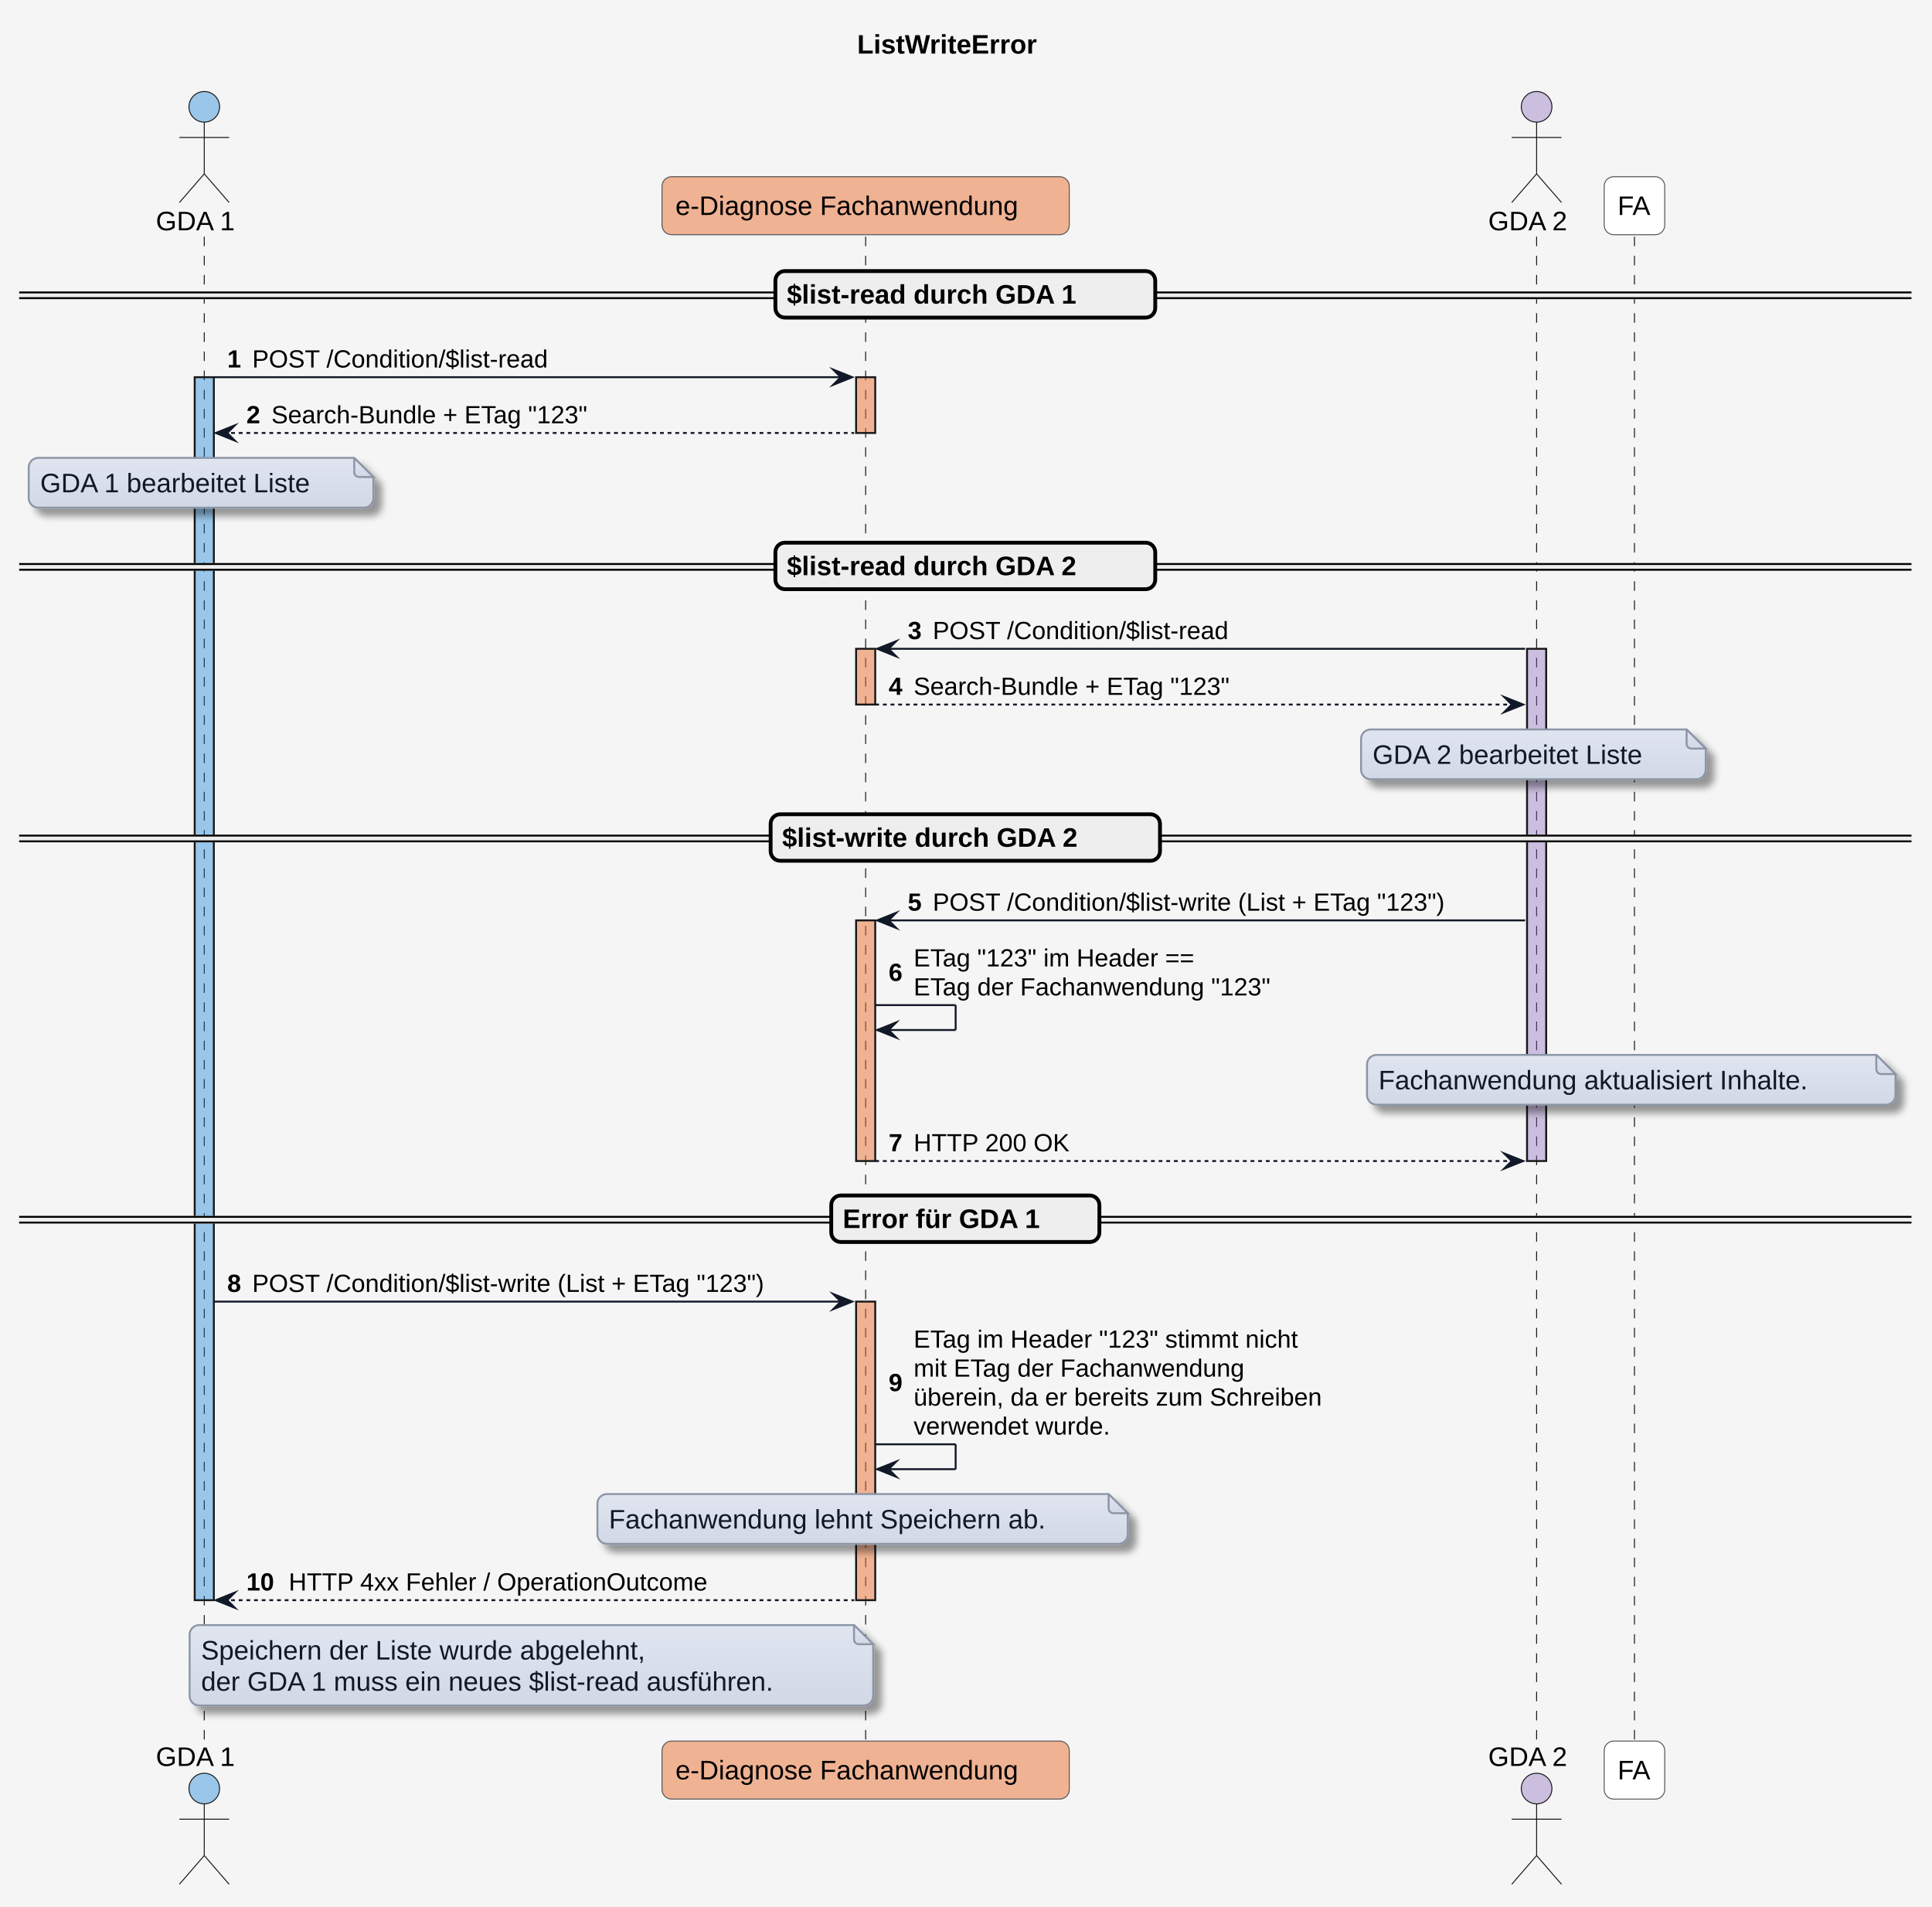
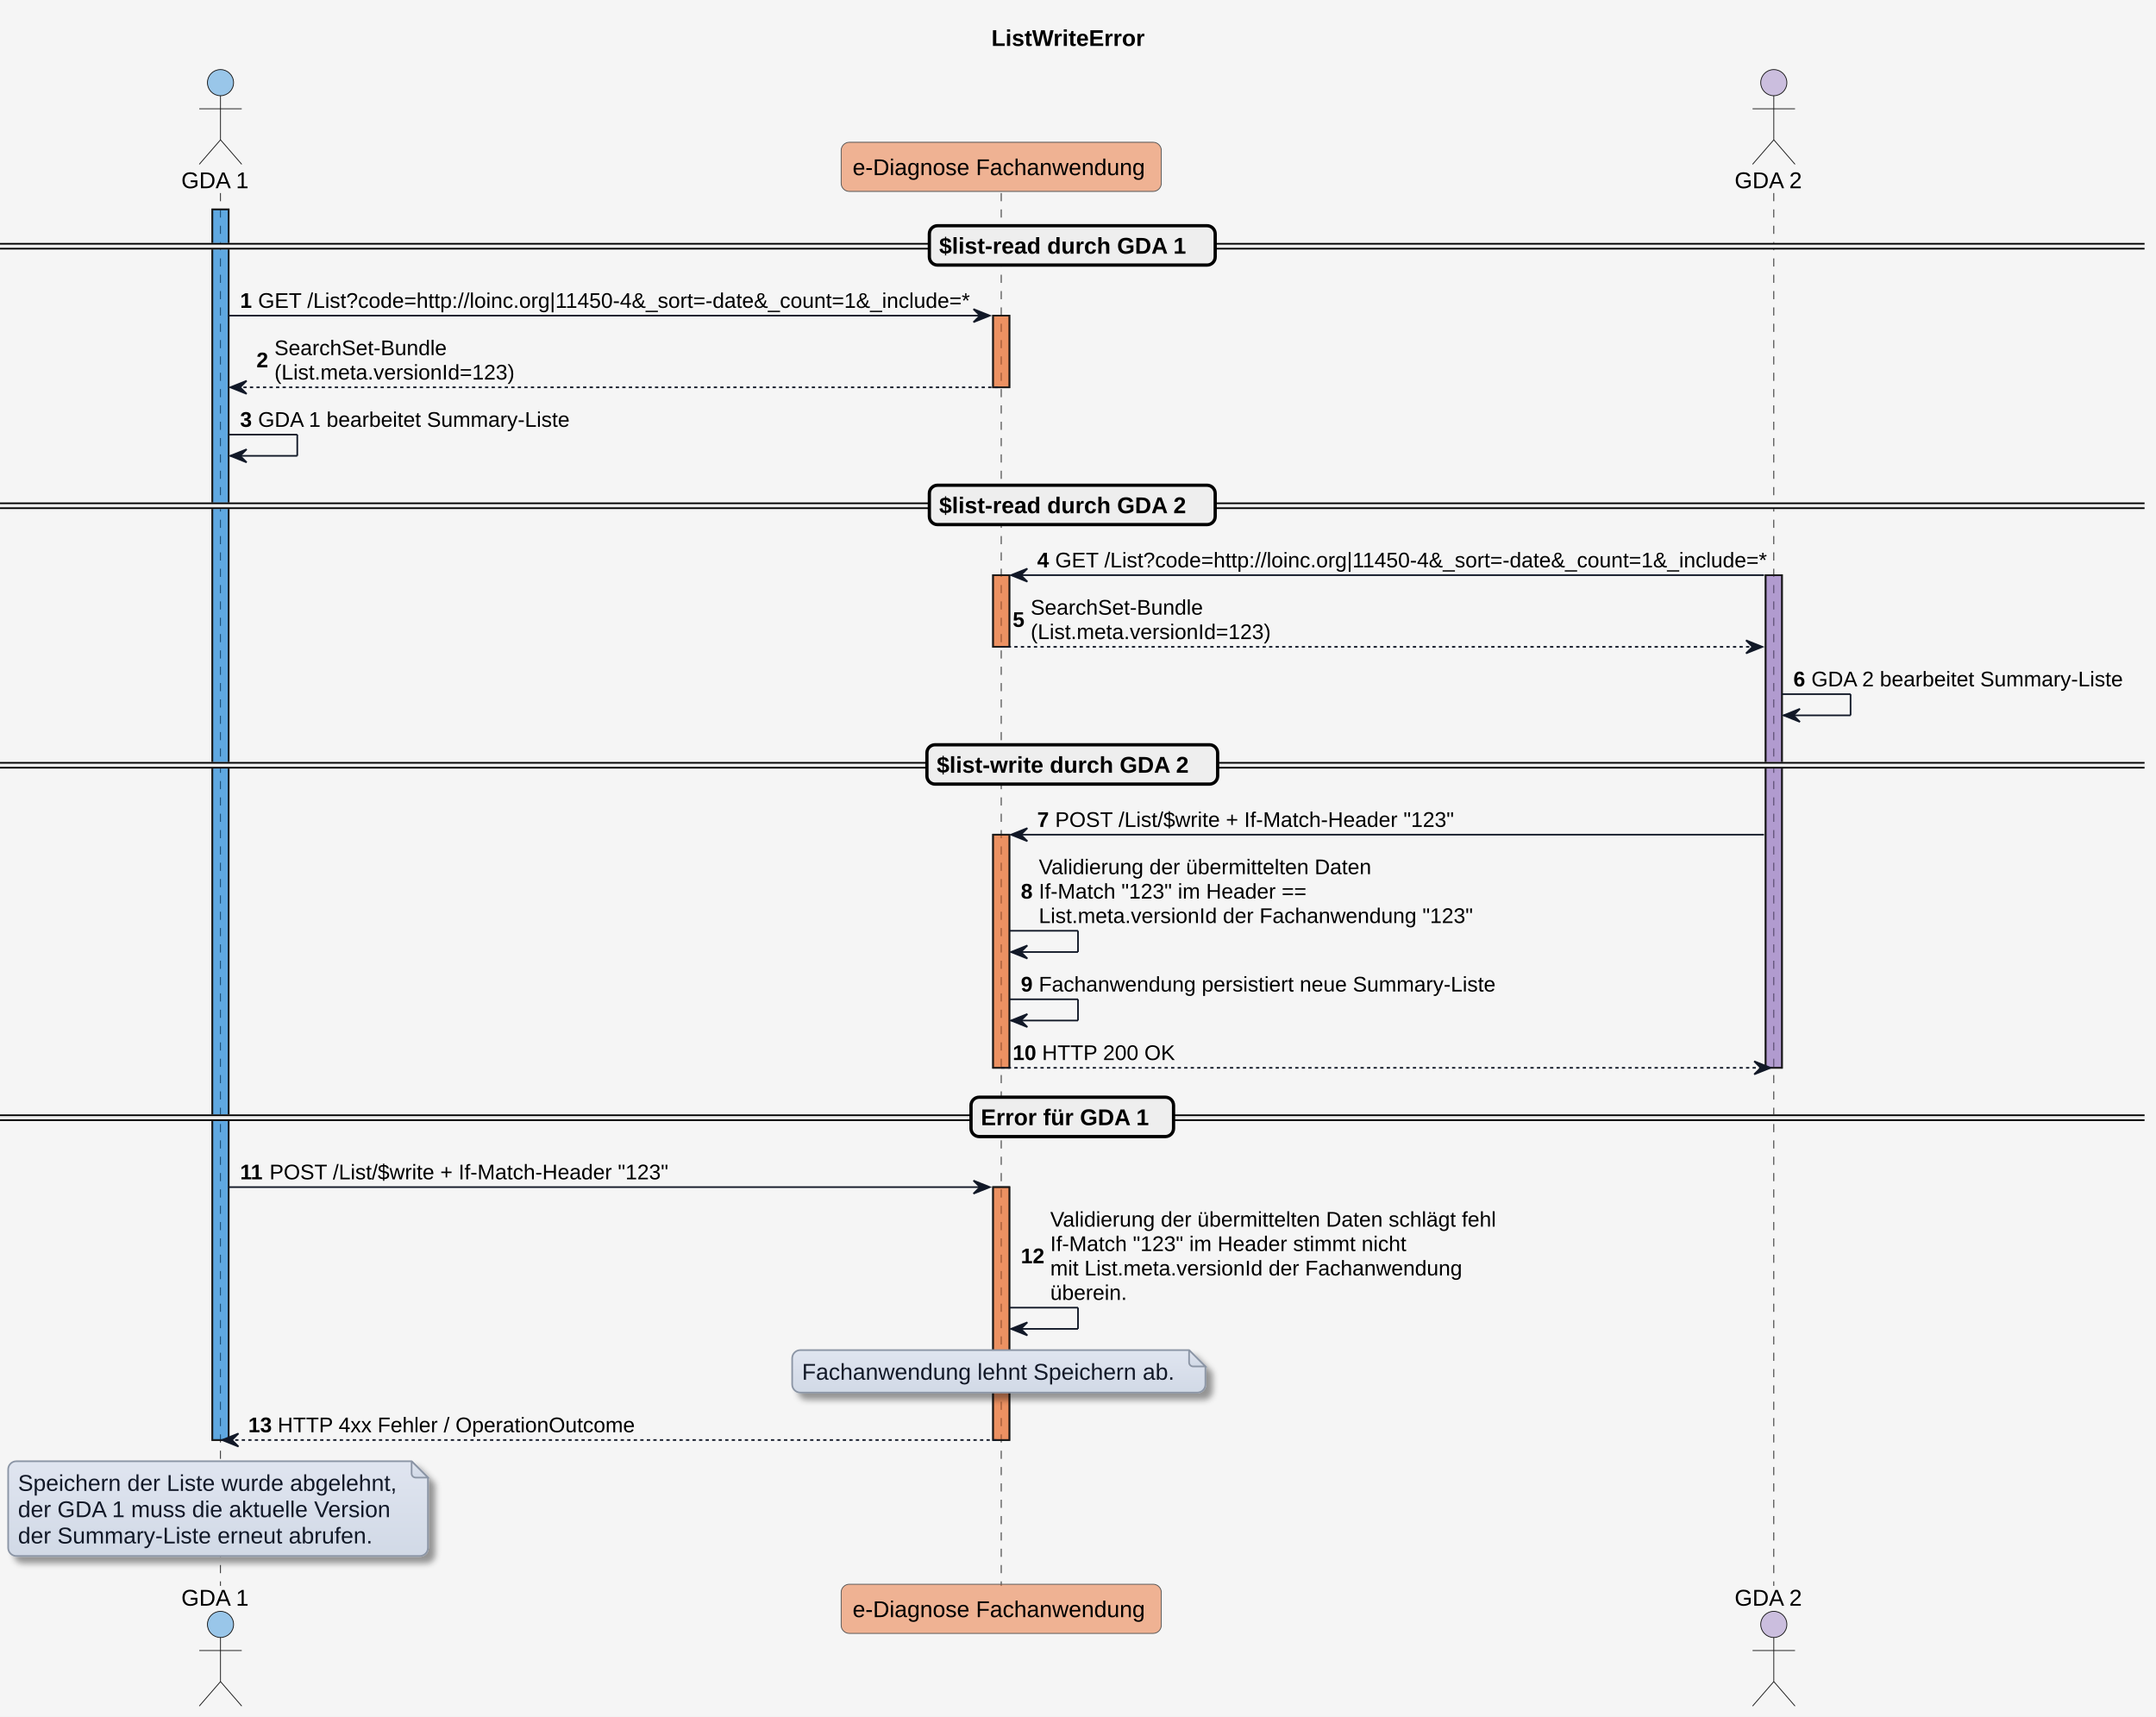
- <svg xmlns="http://www.w3.org/2000/svg" version="1.1" data-diagram-type="SEQUENCE" style="width:1009px;height:996px;background:#F5F5F5;" width="1009px" height="996px" viewBox="0 0 1009 996" zoomAndPan="magnify" preserveAspectRatio="none" contentStyleType="text/css">
+ <svg xmlns="http://www.w3.org/2000/svg" contentStyleType="text/css" height="1051px" preserveAspectRatio="none" style="width:1320px;height:1051px;background:#F5F5F5;" version="1.1" viewBox="0 0 1320 1051" width="1320px" zoomAndPan="magnify">
  <defs>
-     <linearGradient x1="50%" y1="0%" x2="50%" y2="100%" id="gnydzn1xvhxpm0">
-       <stop stop-color="#E0E5F0" offset="0%" />
-       <stop stop-color="#D1D9E6" offset="100%" />
+     <linearGradient id="g11po397wtuvz10" x1="50%" x2="50%" y1="0%" y2="100%">
+       <stop offset="0%" stop-color="#E0E5F0" />
+       <stop offset="100%" stop-color="#D1D9E6" />
    </linearGradient>
-     <filter id="fnydzn1xvhxpm" x="-1" y="-1" width="300%" height="300%">
-       <feGaussianBlur result="blurOut" stdDeviation="2" />
-       <feColorMatrix type="matrix" in="blurOut" result="blurOut2" values="0 0 0 0 0 0 0 0 0 0 0 0 0 0 0 0 0 0 .4 0" />
-       <feOffset result="blurOut3" in="blurOut2" dx="4" dy="4" />
+     <filter height="300%" id="f11po397wtuvz1" width="300%" x="-1" y="-1">
+       <feGaussianBlur result="blurOut" stdDeviation="2.0" />
+       <feColorMatrix in="blurOut" result="blurOut2" type="matrix" values="0 0 0 0 0 0 0 0 0 0 0 0 0 0 0 0 0 0 .4 0" />
+       <feOffset dx="4.0" dy="4.0" in="blurOut2" result="blurOut3" />
      <feBlend in="SourceGraphic" in2="blurOut3" mode="normal" />
    </filter>
  </defs>
-   <g font-family="sans-serif" lengthAdjust="spacing">
-     <rect x="0" y="0" width="1009" height="996" fill="#F5F5F5" style="stroke:none;" />
-     <g class="title" data-source-line="1">
-       <text x="447.655" y="27.995" fill="#000" font-size="14" textLength="111.973" font-weight="700" font-family="'Arial'">ListWriteError</text>
-     </g>
-     <g>
-       <rect x="103.183" y="123.594" width="8" height="785.828" fill="#000" fill-opacity="0" />
-       <line x1="106.683" y1="123.594" x2="106.683" y2="909.422" style="stroke:#181818;stroke-width:0.5;stroke-dasharray:5,5;" />
-     </g>
-     <g>
-       <rect x="101.683" y="197.023" width="10" height="638.805" fill="#0078D4" fill-opacity="0.376" style="stroke:#181818;stroke-width:1;" />
-     </g>
-     <g>
-       <rect x="448.596" y="123.594" width="8" height="785.828" fill="#000" fill-opacity="0" />
-       <line x1="452.096" y1="123.594" x2="452.096" y2="909.422" style="stroke:#181818;stroke-width:0.5;stroke-dasharray:5,5;" />
-     </g>
-     <g>
-       <rect x="447.096" y="197.023" width="10" height="29.133" fill="#E97132" fill-opacity="0.502" style="stroke:#181818;stroke-width:1;" />
-     </g>
-     <g>
-       <rect x="447.096" y="338.883" width="10" height="29.133" fill="#E97132" fill-opacity="0.502" style="stroke:#181818;stroke-width:1;" />
-     </g>
-     <g>
-       <rect x="447.096" y="480.742" width="10" height="125.695" fill="#E97132" fill-opacity="0.502" style="stroke:#181818;stroke-width:1;" />
-     </g>
-     <g>
-       <rect x="447.096" y="679.867" width="10" height="155.961" fill="#E97132" fill-opacity="0.502" style="stroke:#181818;stroke-width:1;" />
-     </g>
-     <g>
-       <rect x="799.008" y="123.594" width="8" height="785.828" fill="#000" fill-opacity="0" />
-       <line x1="802.508" y1="123.594" x2="802.508" y2="909.422" style="stroke:#181818;stroke-width:0.5;stroke-dasharray:5,5;" />
-     </g>
-     <g>
-       <rect x="797.508" y="338.883" width="10" height="267.555" fill="#8764B8" fill-opacity="0.376" style="stroke:#181818;stroke-width:1;" />
-     </g>
-     <g>
-       <rect x="850.105" y="123.594" width="8" height="785.828" fill="#000" fill-opacity="0" />
-       <line x1="853.605" y1="123.594" x2="853.605" y2="909.422" style="stroke:#181818;stroke-width:0.5;stroke-dasharray:5,5;" />
-     </g>
-     <text x="81.401" y="120.292" fill="#000" font-size="14" textLength="44.563" font-family="'Arial'">GDA 1</text>
-     <ellipse cx="106.683" cy="55.797" rx="8" ry="8" fill="#0078D4" fill-opacity="0.376" style="stroke:#181818;stroke-width:0.5;" />
-     <path d="M106.683,63.797 L106.683,90.797 M93.683,71.797 L119.683,71.797 M106.683,90.797 L93.683,105.797 M106.683,90.797 L119.683,105.797" style="stroke:#181818;stroke-width:0.5;" fill="none" />
-     <rect x="345.742" y="92.297" width="212.707" height="30.297" fill="#E97132" fill-opacity="0.502" style="stroke:#555;stroke-width:0.5;" rx="5" ry="5" />
-     <text x="352.742" y="112.292" fill="#000" font-size="14" textLength="198.707" font-family="'Arial'">e-Diagnose Fachanwendung</text>
-     <text x="777.227" y="120.292" fill="#000" font-size="14" textLength="44.563" font-family="'Arial'">GDA 2</text>
-     <ellipse cx="802.508" cy="55.797" rx="8" ry="8" fill="#8764B8" fill-opacity="0.376" style="stroke:#181818;stroke-width:0.5;" />
-     <path d="M802.508,63.797 L802.508,90.797 M789.508,71.797 L815.508,71.797 M802.508,90.797 L789.508,105.797 M802.508,90.797 L815.508,105.797" style="stroke:#181818;stroke-width:0.5;" fill="none" />
-     <rect x="837.79" y="92.297" width="31.63" height="30.297" fill="#FFF" style="stroke:#555;stroke-width:0.5;" rx="5" ry="5" />
-     <text x="844.79" y="112.292" fill="#000" font-size="14" textLength="17.63" font-family="'Arial'">FA</text>
-     <text x="81.401" y="922.417" fill="#000" font-size="14" textLength="44.563" font-family="'Arial'">GDA 1</text>
-     <ellipse cx="106.683" cy="934.219" rx="8" ry="8" fill="#0078D4" fill-opacity="0.376" style="stroke:#181818;stroke-width:0.5;" />
-     <path d="M106.683,942.219 L106.683,969.219 M93.683,950.219 L119.683,950.219 M106.683,969.219 L93.683,984.219 M106.683,969.219 L119.683,984.219" style="stroke:#181818;stroke-width:0.5;" fill="none" />
-     <rect x="345.742" y="909.422" width="212.707" height="30.297" fill="#E97132" fill-opacity="0.502" style="stroke:#555;stroke-width:0.5;" rx="5" ry="5" />
-     <text x="352.742" y="929.417" fill="#000" font-size="14" textLength="198.707" font-family="'Arial'">e-Diagnose Fachanwendung</text>
-     <text x="777.227" y="922.417" fill="#000" font-size="14" textLength="44.563" font-family="'Arial'">GDA 2</text>
-     <ellipse cx="802.508" cy="934.219" rx="8" ry="8" fill="#8764B8" fill-opacity="0.376" style="stroke:#181818;stroke-width:0.5;" />
-     <path d="M802.508,942.219 L802.508,969.219 M789.508,950.219 L815.508,950.219 M802.508,969.219 L789.508,984.219 M802.508,969.219 L815.508,984.219" style="stroke:#181818;stroke-width:0.5;" fill="none" />
-     <rect x="837.79" y="909.422" width="31.63" height="30.297" fill="#FFF" style="stroke:#555;stroke-width:0.5;" rx="5" ry="5" />
-     <text x="844.79" y="929.417" fill="#000" font-size="14" textLength="17.63" font-family="'Arial'">FA</text>
-     <rect x="10" y="152.742" width="988.283" height="3" fill="#EEE" style="stroke:#EEE;stroke-width:1;" rx="5" ry="5" />
-     <line x1="10" y1="152.742" x2="998.283" y2="152.742" style="stroke:#000;stroke-width:1;" />
-     <line x1="10" y1="155.742" x2="998.283" y2="155.742" style="stroke:#000;stroke-width:1;" />
-     <rect x="404.949" y="141.594" width="198.386" height="24.297" fill="#EEE" style="stroke:#000;stroke-width:2;" rx="5" ry="5" />
-     <text x="410.949" y="158.589" fill="#000" font-size="14" textLength="179.512" font-weight="700" font-family="'Arial'">$list-read durch GDA 1</text>
-     <polygon points="435.096,193.023,445.096,197.023,435.096,201.023,439.096,197.023" fill="#111827" style="stroke:#111827;stroke-width:1;stroke-linejoin:miter;stroke-miterlimit:10;" />
-     <line x1="111.683" y1="197.023" x2="441.096" y2="197.023" style="stroke:#111827;stroke-width:1;" />
-     <text x="118.683" y="191.958" fill="#000" font-size="13" font-weight="700" font-family="'Arial'">1</text>
-     <text x="131.729" y="191.958" fill="#000" font-size="13" textLength="170.809" font-family="'Arial'">POST /Condition/$list-read</text>
-     <polygon points="122.683,222.156,112.683,226.156,122.683,230.156,118.683,226.156" fill="#111827" style="stroke:#111827;stroke-width:1;stroke-linejoin:miter;stroke-miterlimit:10;" />
-     <line x1="116.683" y1="226.156" x2="446.096" y2="226.156" style="stroke:#111827;stroke-width:1;stroke-dasharray:2,2;" />
-     <text x="128.683" y="221.09" fill="#000" font-size="13" font-weight="700" font-family="'Arial'">2</text>
-     <text x="141.729" y="221.09" fill="#000" font-size="13" textLength="187.332" font-family="'Arial'">Search-Bundle + ETag "123"</text>
-     <path d="M15,244.156 L15,260.156 A5,5 0 0 0 20,265.156 L190,265.156 A5,5 0 0 0 195,260.156 L195,249.156 L185,239.156 L20,239.156 A5,5 0 0 0 15,244.156" style="stroke:#8B95A5;stroke-width:1;" fill="url(#gnydzn1xvhxpm0)" filter="url(#fnydzn1xvhxpm)" />
-     <path d="M185,239.156 L185,246.656 A2.5,2.5 0 0 0 187.5,249.156 L195,249.156 L185,239.156" style="stroke:#8B95A5;stroke-width:1;" fill="url(#gnydzn1xvhxpm0)" />
-     <text x="21" y="257.151" fill="#111827" font-size="14" textLength="159.366" font-family="'Arial'">GDA 1 bearbeitet Liste</text>
-     <rect x="10" y="294.602" width="988.283" height="3" fill="#EEE" style="stroke:#EEE;stroke-width:1;" rx="5" ry="5" />
-     <line x1="10" y1="294.602" x2="998.283" y2="294.602" style="stroke:#000;stroke-width:1;" />
-     <line x1="10" y1="297.602" x2="998.283" y2="297.602" style="stroke:#000;stroke-width:1;" />
-     <rect x="404.949" y="283.453" width="198.386" height="24.297" fill="#EEE" style="stroke:#000;stroke-width:2;" rx="5" ry="5" />
-     <text x="410.949" y="300.448" fill="#000" font-size="14" textLength="179.512" font-weight="700" font-family="'Arial'">$list-read durch GDA 2</text>
-     <polygon points="468.096,334.883,458.096,338.883,468.096,342.883,464.096,338.883" fill="#111827" style="stroke:#111827;stroke-width:1;stroke-linejoin:miter;stroke-miterlimit:10;" />
-     <line x1="462.096" y1="338.883" x2="796.508" y2="338.883" style="stroke:#111827;stroke-width:1;" />
-     <text x="474.096" y="333.817" fill="#000" font-size="13" font-weight="700" font-family="'Arial'">3</text>
-     <text x="487.141" y="333.817" fill="#000" font-size="13" textLength="170.809" font-family="'Arial'">POST /Condition/$list-read</text>
-     <polygon points="785.508,364.016,795.508,368.016,785.508,372.016,789.508,368.016" fill="#111827" style="stroke:#111827;stroke-width:1;stroke-linejoin:miter;stroke-miterlimit:10;" />
-     <line x1="457.096" y1="368.016" x2="791.508" y2="368.016" style="stroke:#111827;stroke-width:1;stroke-dasharray:2,2;" />
-     <text x="464.096" y="362.95" fill="#000" font-size="13" font-weight="700" font-family="'Arial'">4</text>
-     <text x="477.141" y="362.95" fill="#000" font-size="13" textLength="187.332" font-family="'Arial'">Search-Bundle + ETag "123"</text>
-     <path d="M710.825,386.016 L710.825,402.016 A5,5 0 0 0 715.825,407.016 L885.825,407.016 A5,5 0 0 0 890.825,402.016 L890.825,391.016 L880.825,381.016 L715.825,381.016 A5,5 0 0 0 710.825,386.016" style="stroke:#8B95A5;stroke-width:1;" fill="url(#gnydzn1xvhxpm0)" filter="url(#fnydzn1xvhxpm)" />
-     <path d="M880.825,381.016 L880.825,388.516 A2.5,2.5 0 0 0 883.325,391.016 L890.825,391.016 L880.825,381.016" style="stroke:#8B95A5;stroke-width:1;" fill="url(#gnydzn1xvhxpm0)" />
-     <text x="716.825" y="399.011" fill="#111827" font-size="14" textLength="159.366" font-family="'Arial'">GDA 2 bearbeitet Liste</text>
-     <rect x="10" y="436.461" width="988.283" height="3" fill="#EEE" style="stroke:#EEE;stroke-width:1;" rx="5" ry="5" />
-     <line x1="10" y1="436.461" x2="998.283" y2="436.461" style="stroke:#000;stroke-width:1;" />
-     <line x1="10" y1="439.461" x2="998.283" y2="439.461" style="stroke:#000;stroke-width:1;" />
-     <rect x="402.471" y="425.313" width="203.342" height="24.297" fill="#EEE" style="stroke:#000;stroke-width:2;" rx="5" ry="5" />
-     <text x="408.471" y="442.308" fill="#000" font-size="14" textLength="184.468" font-weight="700" font-family="'Arial'">$list-write durch GDA 2</text>
-     <polygon points="468.096,476.742,458.096,480.742,468.096,484.742,464.096,480.742" fill="#111827" style="stroke:#111827;stroke-width:1;stroke-linejoin:miter;stroke-miterlimit:10;" />
-     <line x1="462.096" y1="480.742" x2="796.508" y2="480.742" style="stroke:#111827;stroke-width:1;" />
-     <text x="474.096" y="475.676" fill="#000" font-size="13" font-weight="700" font-family="'Arial'">5</text>
-     <text x="487.141" y="475.676" fill="#000" font-size="13" textLength="303.367" font-family="'Arial'">POST /Condition/$list-write (List + ETag "123")</text>
-     <line x1="457.096" y1="525.008" x2="499.096" y2="525.008" style="stroke:#111827;stroke-width:1;" />
-     <line x1="499.096" y1="525.008" x2="499.096" y2="538.008" style="stroke:#111827;stroke-width:1;" />
-     <line x1="458.096" y1="538.008" x2="499.096" y2="538.008" style="stroke:#111827;stroke-width:1;" />
-     <polygon points="468.096,534.008,458.096,538.008,468.096,542.008,464.096,538.008" fill="#111827" style="stroke:#111827;stroke-width:1;stroke-linejoin:miter;stroke-miterlimit:10;" />
-     <text x="464.096" y="512.375" fill="#000" font-size="13" font-weight="700" font-family="'Arial'">6</text>
-     <text x="477.141" y="504.809" fill="#000" font-size="13" textLength="171.069" font-family="'Arial'">ETag "123" im Header ==</text>
-     <text x="477.141" y="519.942" fill="#000" font-size="13" textLength="210.025" font-family="'Arial'">ETag der Fachanwendung "123"</text>
-     <path d="M713.927,556.008 L713.927,572.008 A5,5 0 0 0 718.927,577.008 L984.927,577.008 A5,5 0 0 0 989.927,572.008 L989.927,561.008 L979.927,551.008 L718.927,551.008 A5,5 0 0 0 713.927,556.008" style="stroke:#8B95A5;stroke-width:1;" fill="url(#gnydzn1xvhxpm0)" filter="url(#fnydzn1xvhxpm)" />
-     <path d="M979.927,551.008 L979.927,558.508 A2.5,2.5 0 0 0 982.427,561.008 L989.927,561.008 L979.927,551.008" style="stroke:#8B95A5;stroke-width:1;" fill="url(#gnydzn1xvhxpm0)" />
-     <text x="719.927" y="569.003" fill="#111827" font-size="14" textLength="255.356" font-family="'Arial'">Fachanwendung aktualisiert Inhalte.</text>
-     <polygon points="785.508,602.438,795.508,606.438,785.508,610.438,789.508,606.438" fill="#111827" style="stroke:#111827;stroke-width:1;stroke-linejoin:miter;stroke-miterlimit:10;" />
-     <line x1="457.096" y1="606.438" x2="791.508" y2="606.438" style="stroke:#111827;stroke-width:1;stroke-dasharray:2,2;" />
-     <text x="464.096" y="601.372" fill="#000" font-size="13" font-weight="700" font-family="'Arial'">7</text>
-     <text x="477.141" y="601.372" fill="#000" font-size="13" textLength="85.332" font-family="'Arial'">HTTP 200 OK</text>
-     <rect x="10" y="635.586" width="988.283" height="3" fill="#EEE" style="stroke:#EEE;stroke-width:1;" rx="5" ry="5" />
-     <line x1="10" y1="635.586" x2="998.283" y2="635.586" style="stroke:#000;stroke-width:1;" />
-     <line x1="10" y1="638.586" x2="998.283" y2="638.586" style="stroke:#000;stroke-width:1;" />
-     <rect x="434.121" y="624.438" width="140.041" height="24.297" fill="#EEE" style="stroke:#000;stroke-width:2;" rx="5" ry="5" />
-     <text x="440.121" y="641.433" fill="#000" font-size="14" textLength="121.167" font-weight="700" font-family="'Arial'">Error für GDA 1</text>
-     <polygon points="435.096,675.867,445.096,679.867,435.096,683.867,439.096,679.867" fill="#111827" style="stroke:#111827;stroke-width:1;stroke-linejoin:miter;stroke-miterlimit:10;" />
-     <line x1="111.683" y1="679.867" x2="441.096" y2="679.867" style="stroke:#111827;stroke-width:1;" />
-     <text x="118.683" y="674.801" fill="#000" font-size="13" font-weight="700" font-family="'Arial'">8</text>
-     <text x="131.729" y="674.801" fill="#000" font-size="13" textLength="303.367" font-family="'Arial'">POST /Condition/$list-write (List + ETag "123")</text>
-     <line x1="457.096" y1="754.398" x2="499.096" y2="754.398" style="stroke:#111827;stroke-width:1;" />
-     <line x1="499.096" y1="754.398" x2="499.096" y2="767.398" style="stroke:#111827;stroke-width:1;" />
-     <line x1="458.096" y1="767.398" x2="499.096" y2="767.398" style="stroke:#111827;stroke-width:1;" />
-     <polygon points="468.096,763.398,458.096,767.398,468.096,771.398,464.096,767.398" fill="#111827" style="stroke:#111827;stroke-width:1;stroke-linejoin:miter;stroke-miterlimit:10;" />
-     <text x="464.096" y="726.633" fill="#000" font-size="13" font-weight="700" font-family="'Arial'">9</text>
-     <text x="477.141" y="703.934" fill="#000" font-size="13" textLength="231.658" font-family="'Arial'">ETag im Header "123" stimmt nicht</text>
-     <text x="477.141" y="719.067" fill="#000" font-size="13" textLength="194.625" font-family="'Arial'">mit ETag der Fachanwendung</text>
-     <text x="477.141" y="734.2" fill="#000" font-size="13" textLength="241.922" font-family="'Arial'">überein, da er bereits zum Schreiben</text>
-     <text x="477.141" y="749.333" fill="#000" font-size="13" textLength="117.984" font-family="'Arial'">verwendet wurde.</text>
-     <path d="M311.994,785.398 L311.994,801.398 A5,5 0 0 0 316.994,806.398 L583.994,806.398 A5,5 0 0 0 588.994,801.398 L588.994,790.398 L578.994,780.398 L316.994,780.398 A5,5 0 0 0 311.994,785.398" style="stroke:#8B95A5;stroke-width:1;" fill="url(#gnydzn1xvhxpm0)" filter="url(#fnydzn1xvhxpm)" />
-     <path d="M578.994,780.398 L578.994,787.898 A2.5,2.5 0 0 0 581.494,790.398 L588.994,790.398 L578.994,780.398" style="stroke:#8B95A5;stroke-width:1;" fill="url(#gnydzn1xvhxpm0)" />
-     <text x="317.994" y="798.394" fill="#111827" font-size="14" textLength="256.204" font-family="'Arial'">Fachanwendung lehnt Speichern ab.</text>
-     <polygon points="122.683,831.828,112.683,835.828,122.683,839.828,118.683,835.828" fill="#111827" style="stroke:#111827;stroke-width:1;stroke-linejoin:miter;stroke-miterlimit:10;" />
-     <line x1="116.683" y1="835.828" x2="446.096" y2="835.828" style="stroke:#111827;stroke-width:1;stroke-dasharray:2,2;" />
-     <text x="128.683" y="830.762" fill="#000" font-size="13" textLength="18.091" font-weight="700" font-family="'Arial'">10</text>
-     <text x="150.774" y="830.762" fill="#000" font-size="13" textLength="242.76" font-family="'Arial'">HTTP 4xx Fehler / OperationOutcome</text>
-     <path d="M99.024,853.828 L99.024,885.828 A5,5 0 0 0 104.024,890.828 L451.024,890.828 A5,5 0 0 0 456.024,885.828 L456.024,858.828 L446.024,848.828 L104.024,848.828 A5,5 0 0 0 99.024,853.828" style="stroke:#8B95A5;stroke-width:1;" fill="url(#gnydzn1xvhxpm0)" filter="url(#fnydzn1xvhxpm)" />
-     <path d="M446.024,848.828 L446.024,856.328 A2.5,2.5 0 0 0 448.524,858.828 L456.024,858.828 L446.024,848.828" style="stroke:#8B95A5;stroke-width:1;" fill="url(#gnydzn1xvhxpm0)" />
-     <text x="105.024" y="866.823" fill="#111827" font-size="14" textLength="262.965" font-family="'Arial'">Speichern der Liste wurde abgelehnt,</text>
-     <text x="105.024" y="883.12" fill="#111827" font-size="14" textLength="336.731" font-family="'Arial'">der GDA 1 muss ein neues $list-read ausführen.</text>
+   <g>
+     <rect fill="#F5F5F5" height="1051" style="stroke:none;stroke-width:1.0;" width="1320" x="0" y="0" />
+     <text fill="#000000" font-family="Arial" font-size="14" font-weight="bold" lengthAdjust="spacing" textLength="98" x="607" y="28.132">ListWriteError</text>
+     <rect fill="#0078D4" fill-opacity="0.376" height="753.468" style="stroke:#181818;stroke-width:1.0;" width="10" x="130" y="128.197" />
+     <rect fill="#E97132" fill-opacity="0.502" height="43.898" style="stroke:#181818;stroke-width:1.0;" width="10" x="608" y="193.245" />
+     <rect fill="#E97132" fill-opacity="0.502" height="43.898" style="stroke:#181818;stroke-width:1.0;" width="10" x="608" y="352.138" />
+     <rect fill="#E97132" fill-opacity="0.502" height="142.744" style="stroke:#181818;stroke-width:1.0;" width="10" x="608" y="511.032" />
+     <rect fill="#E97132" fill-opacity="0.502" height="154.842" style="stroke:#181818;stroke-width:1.0;" width="10" x="608" y="726.823" />
+     <rect fill="#8764B8" fill-opacity="0.376" height="301.637" style="stroke:#181818;stroke-width:1.0;" width="10" x="1081" y="352.138" />
+     <line style="stroke:#181818;stroke-width:0.5;stroke-dasharray:5.0,5.0;" x1="135" x2="135" y1="118.197" y2="970.961" />
+     <line style="stroke:#181818;stroke-width:0.5;stroke-dasharray:5.0,5.0;" x1="613" x2="613" y1="118.197" y2="970.961" />
+     <line style="stroke:#181818;stroke-width:0.5;stroke-dasharray:5.0,5.0;" x1="1086" x2="1086" y1="118.197" y2="970.961" />
+     <text fill="#000000" font-family="Arial" font-size="14" lengthAdjust="spacing" textLength="42" x="111" y="115.231">GDA 1</text>
+     <ellipse cx="135" cy="50.599" fill="#0078D4" fill-opacity="0.376" rx="8" ry="8" style="stroke:#181818;stroke-width:0.5;" />
+     <path d="M135,58.599 L135,85.599 M122,66.599 L148,66.599 M135,85.599 L122,100.599 M135,85.599 L148,100.599 " fill="none" style="stroke:#181818;stroke-width:0.5;" />
+     <text fill="#000000" font-family="Arial" font-size="14" lengthAdjust="spacing" textLength="42" x="111" y="983.093">GDA 1</text>
+     <ellipse cx="135" cy="994.56" fill="#0078D4" fill-opacity="0.376" rx="8" ry="8" style="stroke:#181818;stroke-width:0.5;" />
+     <path d="M135,1002.56 L135,1029.56 M122,1010.56 L148,1010.56 M135,1029.56 L122,1044.56 M135,1029.56 L148,1044.56 " fill="none" style="stroke:#181818;stroke-width:0.5;" />
+     <rect fill="#E97132" fill-opacity="0.502" height="30.099" rx="5" ry="5" style="stroke:#555555;stroke-width:0.5;" width="196" x="515" y="87.099" />
+     <text fill="#000000" font-family="Arial" font-size="14" lengthAdjust="spacing" textLength="182" x="522" y="107.231">e-Diagnose Fachanwendung</text>
+     <rect fill="#E97132" fill-opacity="0.502" height="30.099" rx="5" ry="5" style="stroke:#555555;stroke-width:0.5;" width="196" x="515" y="969.961" />
+     <text fill="#000000" font-family="Arial" font-size="14" lengthAdjust="spacing" textLength="182" x="522" y="990.093">e-Diagnose Fachanwendung</text>
+     <text fill="#000000" font-family="Arial" font-size="14" lengthAdjust="spacing" textLength="42" x="1062" y="115.231">GDA 2</text>
+     <ellipse cx="1086" cy="50.599" fill="#8764B8" fill-opacity="0.376" rx="8" ry="8" style="stroke:#181818;stroke-width:0.5;" />
+     <path d="M1086,58.599 L1086,85.599 M1073,66.599 L1099,66.599 M1086,85.599 L1073,100.599 M1086,85.599 L1099,100.599 " fill="none" style="stroke:#181818;stroke-width:0.5;" />
+     <text fill="#000000" font-family="Arial" font-size="14" lengthAdjust="spacing" textLength="42" x="1062" y="983.093">GDA 2</text>
+     <ellipse cx="1086" cy="994.56" fill="#8764B8" fill-opacity="0.376" rx="8" ry="8" style="stroke:#181818;stroke-width:0.5;" />
+     <path d="M1086,1002.56 L1086,1029.56 M1073,1010.56 L1099,1010.56 M1086,1029.56 L1073,1044.56 M1086,1029.56 L1099,1044.56 " fill="none" style="stroke:#181818;stroke-width:0.5;" />
+     <rect fill="#0078D4" fill-opacity="0.376" height="753.468" style="stroke:#181818;stroke-width:1.0;" width="10" x="130" y="128.197" />
+     <rect fill="#E97132" fill-opacity="0.502" height="43.898" style="stroke:#181818;stroke-width:1.0;" width="10" x="608" y="193.245" />
+     <rect fill="#E97132" fill-opacity="0.502" height="43.898" style="stroke:#181818;stroke-width:1.0;" width="10" x="608" y="352.138" />
+     <rect fill="#E97132" fill-opacity="0.502" height="142.744" style="stroke:#181818;stroke-width:1.0;" width="10" x="608" y="511.032" />
+     <rect fill="#E97132" fill-opacity="0.502" height="154.842" style="stroke:#181818;stroke-width:1.0;" width="10" x="608" y="726.823" />
+     <rect fill="#8764B8" fill-opacity="0.376" height="301.637" style="stroke:#181818;stroke-width:1.0;" width="10" x="1081" y="352.138" />
+     <rect fill="#EEEEEE" height="3" rx="5" ry="5" style="stroke:#EEEEEE;stroke-width:1.0;" width="1313" x="0" y="149.247" />
+     <line style="stroke:#000000;stroke-width:1.0;" x1="0" x2="1313" y1="149.247" y2="149.247" />
+     <line style="stroke:#000000;stroke-width:1.0;" x1="0" x2="1313" y1="152.247" y2="152.247" />
+     <rect fill="#EEEEEE" height="24.099" rx="5" ry="5" style="stroke:#000000;stroke-width:2.0;" width="175" x="569" y="138.197" />
+     <text fill="#000000" font-family="Arial" font-size="14" font-weight="bold" lengthAdjust="spacing" textLength="157" x="575" y="155.329">$list-read durch GDA 1</text>
+     <polygon fill="#111827" points="596,189.245,606,193.245,596,197.245,600,193.245" style="stroke:#111827;stroke-width:1.0;" />
+     <line style="stroke:#111827;stroke-width:1.0;" x1="140" x2="602" y1="193.245" y2="193.245" />
+     <text fill="#000000" font-family="Arial" font-size="13" font-weight="bold" lengthAdjust="spacing" textLength="7" x="147" y="188.49">1</text>
+     <text fill="#000000" font-family="Arial" font-size="13" lengthAdjust="spacing" textLength="438" x="158" y="188.49">GET /List?code=http://loinc.org|11450-4&amp;_sort=-date&amp;_count=1&amp;_include=*</text>
+     <polygon fill="#111827" points="151,233.142,141,237.142,151,241.142,147,237.142" style="stroke:#111827;stroke-width:1.0;" />
+     <line style="stroke:#111827;stroke-width:1.0;stroke-dasharray:2.0,2.0;" x1="145" x2="612" y1="237.142" y2="237.142" />
+     <text fill="#000000" font-family="Arial" font-size="13" font-weight="bold" lengthAdjust="spacing" textLength="7" x="157" y="224.913">2</text>
+     <text fill="#000000" font-family="Arial" font-size="13" lengthAdjust="spacing" textLength="105" x="168" y="217.439">SearchSet-Bundle</text>
+     <text fill="#000000" font-family="Arial" font-size="13" lengthAdjust="spacing" textLength="145" x="168" y="232.387">(List.meta.versionId=123)</text>
+     <line style="stroke:#111827;stroke-width:1.0;" x1="140" x2="182" y1="266.091" y2="266.091" />
+     <line style="stroke:#111827;stroke-width:1.0;" x1="182" x2="182" y1="266.091" y2="279.091" />
+     <line style="stroke:#111827;stroke-width:1.0;" x1="141" x2="182" y1="279.091" y2="279.091" />
+     <polygon fill="#111827" points="151,275.091,141,279.091,151,283.091,147,279.091" style="stroke:#111827;stroke-width:1.0;" />
+     <text fill="#000000" font-family="Arial" font-size="13" font-weight="bold" lengthAdjust="spacing" textLength="7" x="147" y="261.336">3</text>
+     <text fill="#000000" font-family="Arial" font-size="13" lengthAdjust="spacing" textLength="192" x="158" y="261.336">GDA 1 bearbeitet Summary-Liste</text>
+     <rect fill="#EEEEEE" height="3" rx="5" ry="5" style="stroke:#EEEEEE;stroke-width:1.0;" width="1313" x="0" y="308.14" />
+     <line style="stroke:#000000;stroke-width:1.0;" x1="0" x2="1313" y1="308.14" y2="308.14" />
+     <line style="stroke:#000000;stroke-width:1.0;" x1="0" x2="1313" y1="311.14" y2="311.14" />
+     <rect fill="#EEEEEE" height="24.099" rx="5" ry="5" style="stroke:#000000;stroke-width:2.0;" width="175" x="569" y="297.091" />
+     <text fill="#000000" font-family="Arial" font-size="14" font-weight="bold" lengthAdjust="spacing" textLength="157" x="575" y="314.223">$list-read durch GDA 2</text>
+     <polygon fill="#111827" points="629,348.138,619,352.138,629,356.138,625,352.138" style="stroke:#111827;stroke-width:1.0;" />
+     <line style="stroke:#111827;stroke-width:1.0;" x1="623" x2="1080" y1="352.138" y2="352.138" />
+     <text fill="#000000" font-family="Arial" font-size="13" font-weight="bold" lengthAdjust="spacing" textLength="7" x="635" y="347.383">4</text>
+     <text fill="#000000" font-family="Arial" font-size="13" lengthAdjust="spacing" textLength="438" x="646" y="347.383">GET /List?code=http://loinc.org|11450-4&amp;_sort=-date&amp;_count=1&amp;_include=*</text>
+     <polygon fill="#111827" points="1069,392.036,1079,396.036,1069,400.036,1073,396.036" style="stroke:#111827;stroke-width:1.0;" />
+     <line style="stroke:#111827;stroke-width:1.0;stroke-dasharray:2.0,2.0;" x1="613" x2="1075" y1="396.036" y2="396.036" />
+     <text fill="#000000" font-family="Arial" font-size="13" font-weight="bold" lengthAdjust="spacing" textLength="7" x="620" y="383.806">5</text>
+     <text fill="#000000" font-family="Arial" font-size="13" lengthAdjust="spacing" textLength="105" x="631" y="376.332">SearchSet-Bundle</text>
+     <text fill="#000000" font-family="Arial" font-size="13" lengthAdjust="spacing" textLength="145" x="631" y="391.281">(List.meta.versionId=123)</text>
+     <line style="stroke:#111827;stroke-width:1.0;" x1="1091" x2="1133" y1="424.984" y2="424.984" />
+     <line style="stroke:#111827;stroke-width:1.0;" x1="1133" x2="1133" y1="424.984" y2="437.984" />
+     <line style="stroke:#111827;stroke-width:1.0;" x1="1092" x2="1133" y1="437.984" y2="437.984" />
+     <polygon fill="#111827" points="1102,433.984,1092,437.984,1102,441.984,1098,437.984" style="stroke:#111827;stroke-width:1.0;" />
+     <text fill="#000000" font-family="Arial" font-size="13" font-weight="bold" lengthAdjust="spacing" textLength="7" x="1098" y="420.229">6</text>
+     <text fill="#000000" font-family="Arial" font-size="13" lengthAdjust="spacing" textLength="192" x="1109" y="420.229">GDA 2 bearbeitet Summary-Liste</text>
+     <rect fill="#EEEEEE" height="3" rx="5" ry="5" style="stroke:#EEEEEE;stroke-width:1.0;" width="1313" x="0" y="467.034" />
+     <line style="stroke:#000000;stroke-width:1.0;" x1="0" x2="1313" y1="467.034" y2="467.034" />
+     <line style="stroke:#000000;stroke-width:1.0;" x1="0" x2="1313" y1="470.034" y2="470.034" />
+     <rect fill="#EEEEEE" height="24.099" rx="5" ry="5" style="stroke:#000000;stroke-width:2.0;" width="178" x="567.5" y="455.984" />
+     <text fill="#000000" font-family="Arial" font-size="14" font-weight="bold" lengthAdjust="spacing" textLength="160" x="573.5" y="473.116">$list-write durch GDA 2</text>
+     <polygon fill="#111827" points="629,507.032,619,511.032,629,515.032,625,511.032" style="stroke:#111827;stroke-width:1.0;" />
+     <line style="stroke:#111827;stroke-width:1.0;" x1="623" x2="1080" y1="511.032" y2="511.032" />
+     <text fill="#000000" font-family="Arial" font-size="13" font-weight="bold" lengthAdjust="spacing" textLength="7" x="635" y="506.277">7</text>
+     <text fill="#000000" font-family="Arial" font-size="13" lengthAdjust="spacing" textLength="244" x="646" y="506.277">POST /List/$write + If-Match-Header "123"</text>
+     <line style="stroke:#111827;stroke-width:1.0;" x1="618" x2="660" y1="569.878" y2="569.878" />
+     <line style="stroke:#111827;stroke-width:1.0;" x1="660" x2="660" y1="569.878" y2="582.878" />
+     <line style="stroke:#111827;stroke-width:1.0;" x1="619" x2="660" y1="582.878" y2="582.878" />
+     <polygon fill="#111827" points="629,578.878,619,582.878,629,586.878,625,582.878" style="stroke:#111827;stroke-width:1.0;" />
+     <text fill="#000000" font-family="Arial" font-size="13" font-weight="bold" lengthAdjust="spacing" textLength="7" x="625" y="550.174">8</text>
+     <text fill="#000000" font-family="Arial" font-size="13" lengthAdjust="spacing" textLength="203" x="636" y="535.226">Validierung der übermittelten Daten</text>
+     <text fill="#000000" font-family="Arial" font-size="13" lengthAdjust="spacing" textLength="164" x="636" y="550.174">If-Match "123" im Header ==</text>
+     <text fill="#000000" font-family="Arial" font-size="13" lengthAdjust="spacing" textLength="263" x="636" y="565.123">List.meta.versionId der Fachanwendung "123"</text>
+     <line style="stroke:#111827;stroke-width:1.0;" x1="618" x2="660" y1="611.827" y2="611.827" />
+     <line style="stroke:#111827;stroke-width:1.0;" x1="660" x2="660" y1="611.827" y2="624.827" />
+     <line style="stroke:#111827;stroke-width:1.0;" x1="619" x2="660" y1="624.827" y2="624.827" />
+     <polygon fill="#111827" points="629,620.827,619,624.827,629,628.827,625,624.827" style="stroke:#111827;stroke-width:1.0;" />
+     <text fill="#000000" font-family="Arial" font-size="13" font-weight="bold" lengthAdjust="spacing" textLength="7" x="625" y="607.072">9</text>
+     <text fill="#000000" font-family="Arial" font-size="13" lengthAdjust="spacing" textLength="279" x="636" y="607.072">Fachanwendung persistiert neue Summary-Liste</text>
+     <polygon fill="#111827" points="1074,649.775,1084,653.775,1074,657.775,1078,653.775" style="stroke:#111827;stroke-width:1.0;" />
+     <line style="stroke:#111827;stroke-width:1.0;stroke-dasharray:2.0,2.0;" x1="613" x2="1080" y1="653.775" y2="653.775" />
+     <text fill="#000000" font-family="Arial" font-size="13" font-weight="bold" lengthAdjust="spacing" textLength="14" x="620" y="649.02">10</text>
+     <text fill="#000000" font-family="Arial" font-size="13" lengthAdjust="spacing" textLength="80" x="638" y="649.02">HTTP 200 OK</text>
+     <rect fill="#EEEEEE" height="3" rx="5" ry="5" style="stroke:#EEEEEE;stroke-width:1.0;" width="1313" x="0" y="682.825" />
+     <line style="stroke:#000000;stroke-width:1.0;" x1="0" x2="1313" y1="682.825" y2="682.825" />
+     <line style="stroke:#000000;stroke-width:1.0;" x1="0" x2="1313" y1="685.825" y2="685.825" />
+     <rect fill="#EEEEEE" height="24.099" rx="5" ry="5" style="stroke:#000000;stroke-width:2.0;" width="124" x="594.5" y="671.775" />
+     <text fill="#000000" font-family="Arial" font-size="14" font-weight="bold" lengthAdjust="spacing" textLength="106" x="600.5" y="688.907">Error für GDA 1</text>
+     <polygon fill="#111827" points="596,722.823,606,726.823,596,730.823,600,726.823" style="stroke:#111827;stroke-width:1.0;" />
+     <line style="stroke:#111827;stroke-width:1.0;" x1="140" x2="602" y1="726.823" y2="726.823" />
+     <text fill="#000000" font-family="Arial" font-size="13" font-weight="bold" lengthAdjust="spacing" textLength="14" x="147" y="722.068">11</text>
+     <text fill="#000000" font-family="Arial" font-size="13" lengthAdjust="spacing" textLength="244" x="165" y="722.068">POST /List/$write + If-Match-Header "123"</text>
+     <line style="stroke:#111827;stroke-width:1.0;" x1="618" x2="660" y1="800.618" y2="800.618" />
+     <line style="stroke:#111827;stroke-width:1.0;" x1="660" x2="660" y1="800.618" y2="813.618" />
+     <line style="stroke:#111827;stroke-width:1.0;" x1="619" x2="660" y1="813.618" y2="813.618" />
+     <polygon fill="#111827" points="629,809.618,619,813.618,629,817.618,625,813.618" style="stroke:#111827;stroke-width:1.0;" />
+     <text fill="#000000" font-family="Arial" font-size="13" font-weight="bold" lengthAdjust="spacing" textLength="14" x="625" y="773.44">12</text>
+     <text fill="#000000" font-family="Arial" font-size="13" lengthAdjust="spacing" textLength="273" x="643" y="751.017">Validierung der übermittelten Daten schlägt fehl</text>
+     <text fill="#000000" font-family="Arial" font-size="13" lengthAdjust="spacing" textLength="220" x="643" y="765.965">If-Match "123" im Header stimmt nicht</text>
+     <text fill="#000000" font-family="Arial" font-size="13" lengthAdjust="spacing" textLength="250" x="643" y="780.914">mit List.meta.versionId der Fachanwendung</text>
+     <text fill="#000000" font-family="Arial" font-size="13" lengthAdjust="spacing" textLength="46" x="643" y="795.863">überein.</text>
+     <path d="M485,831.618 L485,847.618 A5,5 0 0 0 490,852.618 L733,852.618 A5,5 0 0 0 738,847.618 L738,836.618 L728,826.618 L490,826.618 A5,5 0 0 0 485,831.618 " fill="url(#g11po397wtuvz10)" filter="url(#f11po397wtuvz1)" style="stroke:#8B95A5;stroke-width:1.0;" />
+     <path d="M728,826.618 L728,834.118 A2.5,2.5 0 0 0 730.5,836.618 L738,836.618 L728,826.618 " fill="url(#g11po397wtuvz10)" style="stroke:#8B95A5;stroke-width:1.0;" />
+     <text fill="#111827" font-family="Arial" font-size="14" lengthAdjust="spacing" textLength="232" x="491" y="844.75">Fachanwendung lehnt Speichern ab.</text>
+     <polygon fill="#111827" points="146,877.665,136,881.665,146,885.665,142,881.665" style="stroke:#111827;stroke-width:1.0;" />
+     <line style="stroke:#111827;stroke-width:1.0;stroke-dasharray:2.0,2.0;" x1="140" x2="612" y1="881.665" y2="881.665" />
+     <text fill="#000000" font-family="Arial" font-size="13" font-weight="bold" lengthAdjust="spacing" textLength="14" x="152" y="876.91">13</text>
+     <text fill="#000000" font-family="Arial" font-size="13" lengthAdjust="spacing" textLength="218" x="170" y="876.91">HTTP 4xx Fehler / OperationOutcome</text>
+     <path d="M5,899.665 L5,947.665 A5,5 0 0 0 10,952.665 L257,952.665 A5,5 0 0 0 262,947.665 L262,904.665 L252,894.665 L10,894.665 A5,5 0 0 0 5,899.665 " fill="url(#g11po397wtuvz10)" filter="url(#f11po397wtuvz1)" style="stroke:#8B95A5;stroke-width:1.0;" />
+     <path d="M252,894.665 L252,902.165 A2.5,2.5 0 0 0 254.5,904.665 L262,904.665 L252,894.665 " fill="url(#g11po397wtuvz10)" style="stroke:#8B95A5;stroke-width:1.0;" />
+     <text fill="#111827" font-family="Arial" font-size="14" lengthAdjust="spacing" textLength="236" x="11" y="912.797">Speichern der Liste wurde abgelehnt,</text>
+     <text fill="#111827" font-family="Arial" font-size="14" lengthAdjust="spacing" textLength="232" x="11" y="928.895">der GDA 1 muss die aktuelle Version</text>
+     <text fill="#111827" font-family="Arial" font-size="14" lengthAdjust="spacing" textLength="221" x="11" y="944.994">der Summary-Liste erneut abrufen.</text>
  </g>
</svg>
